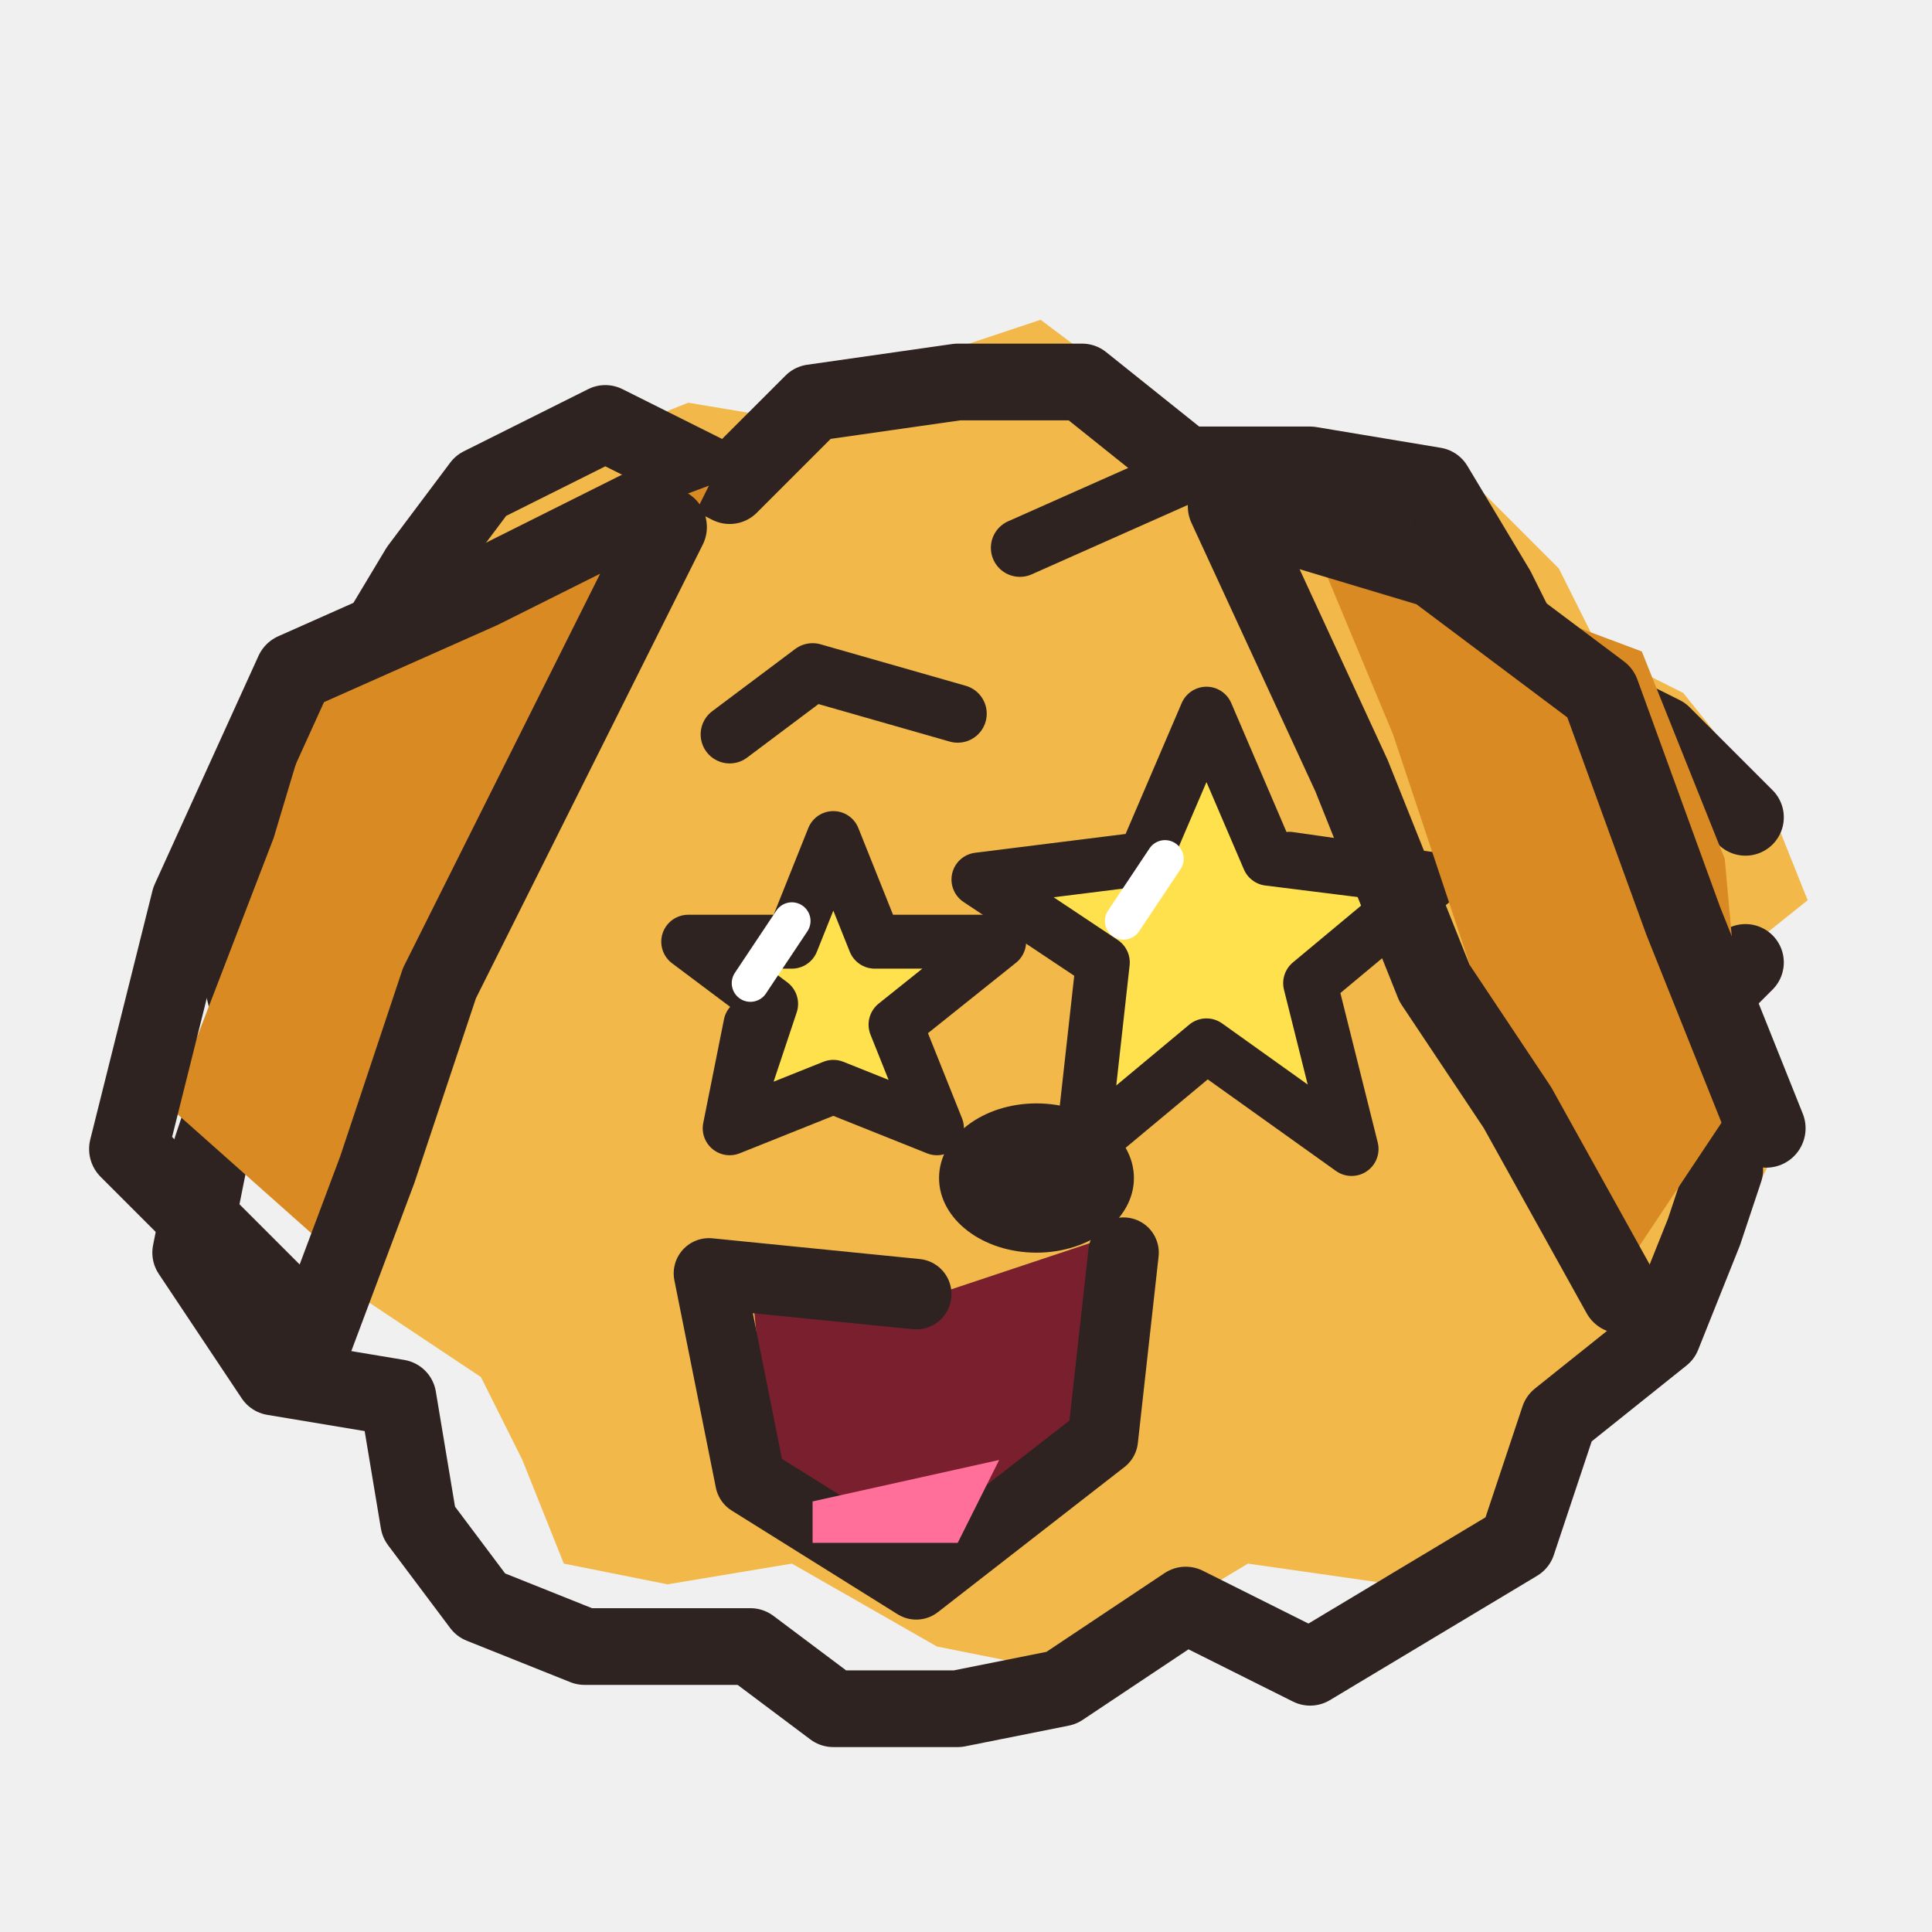
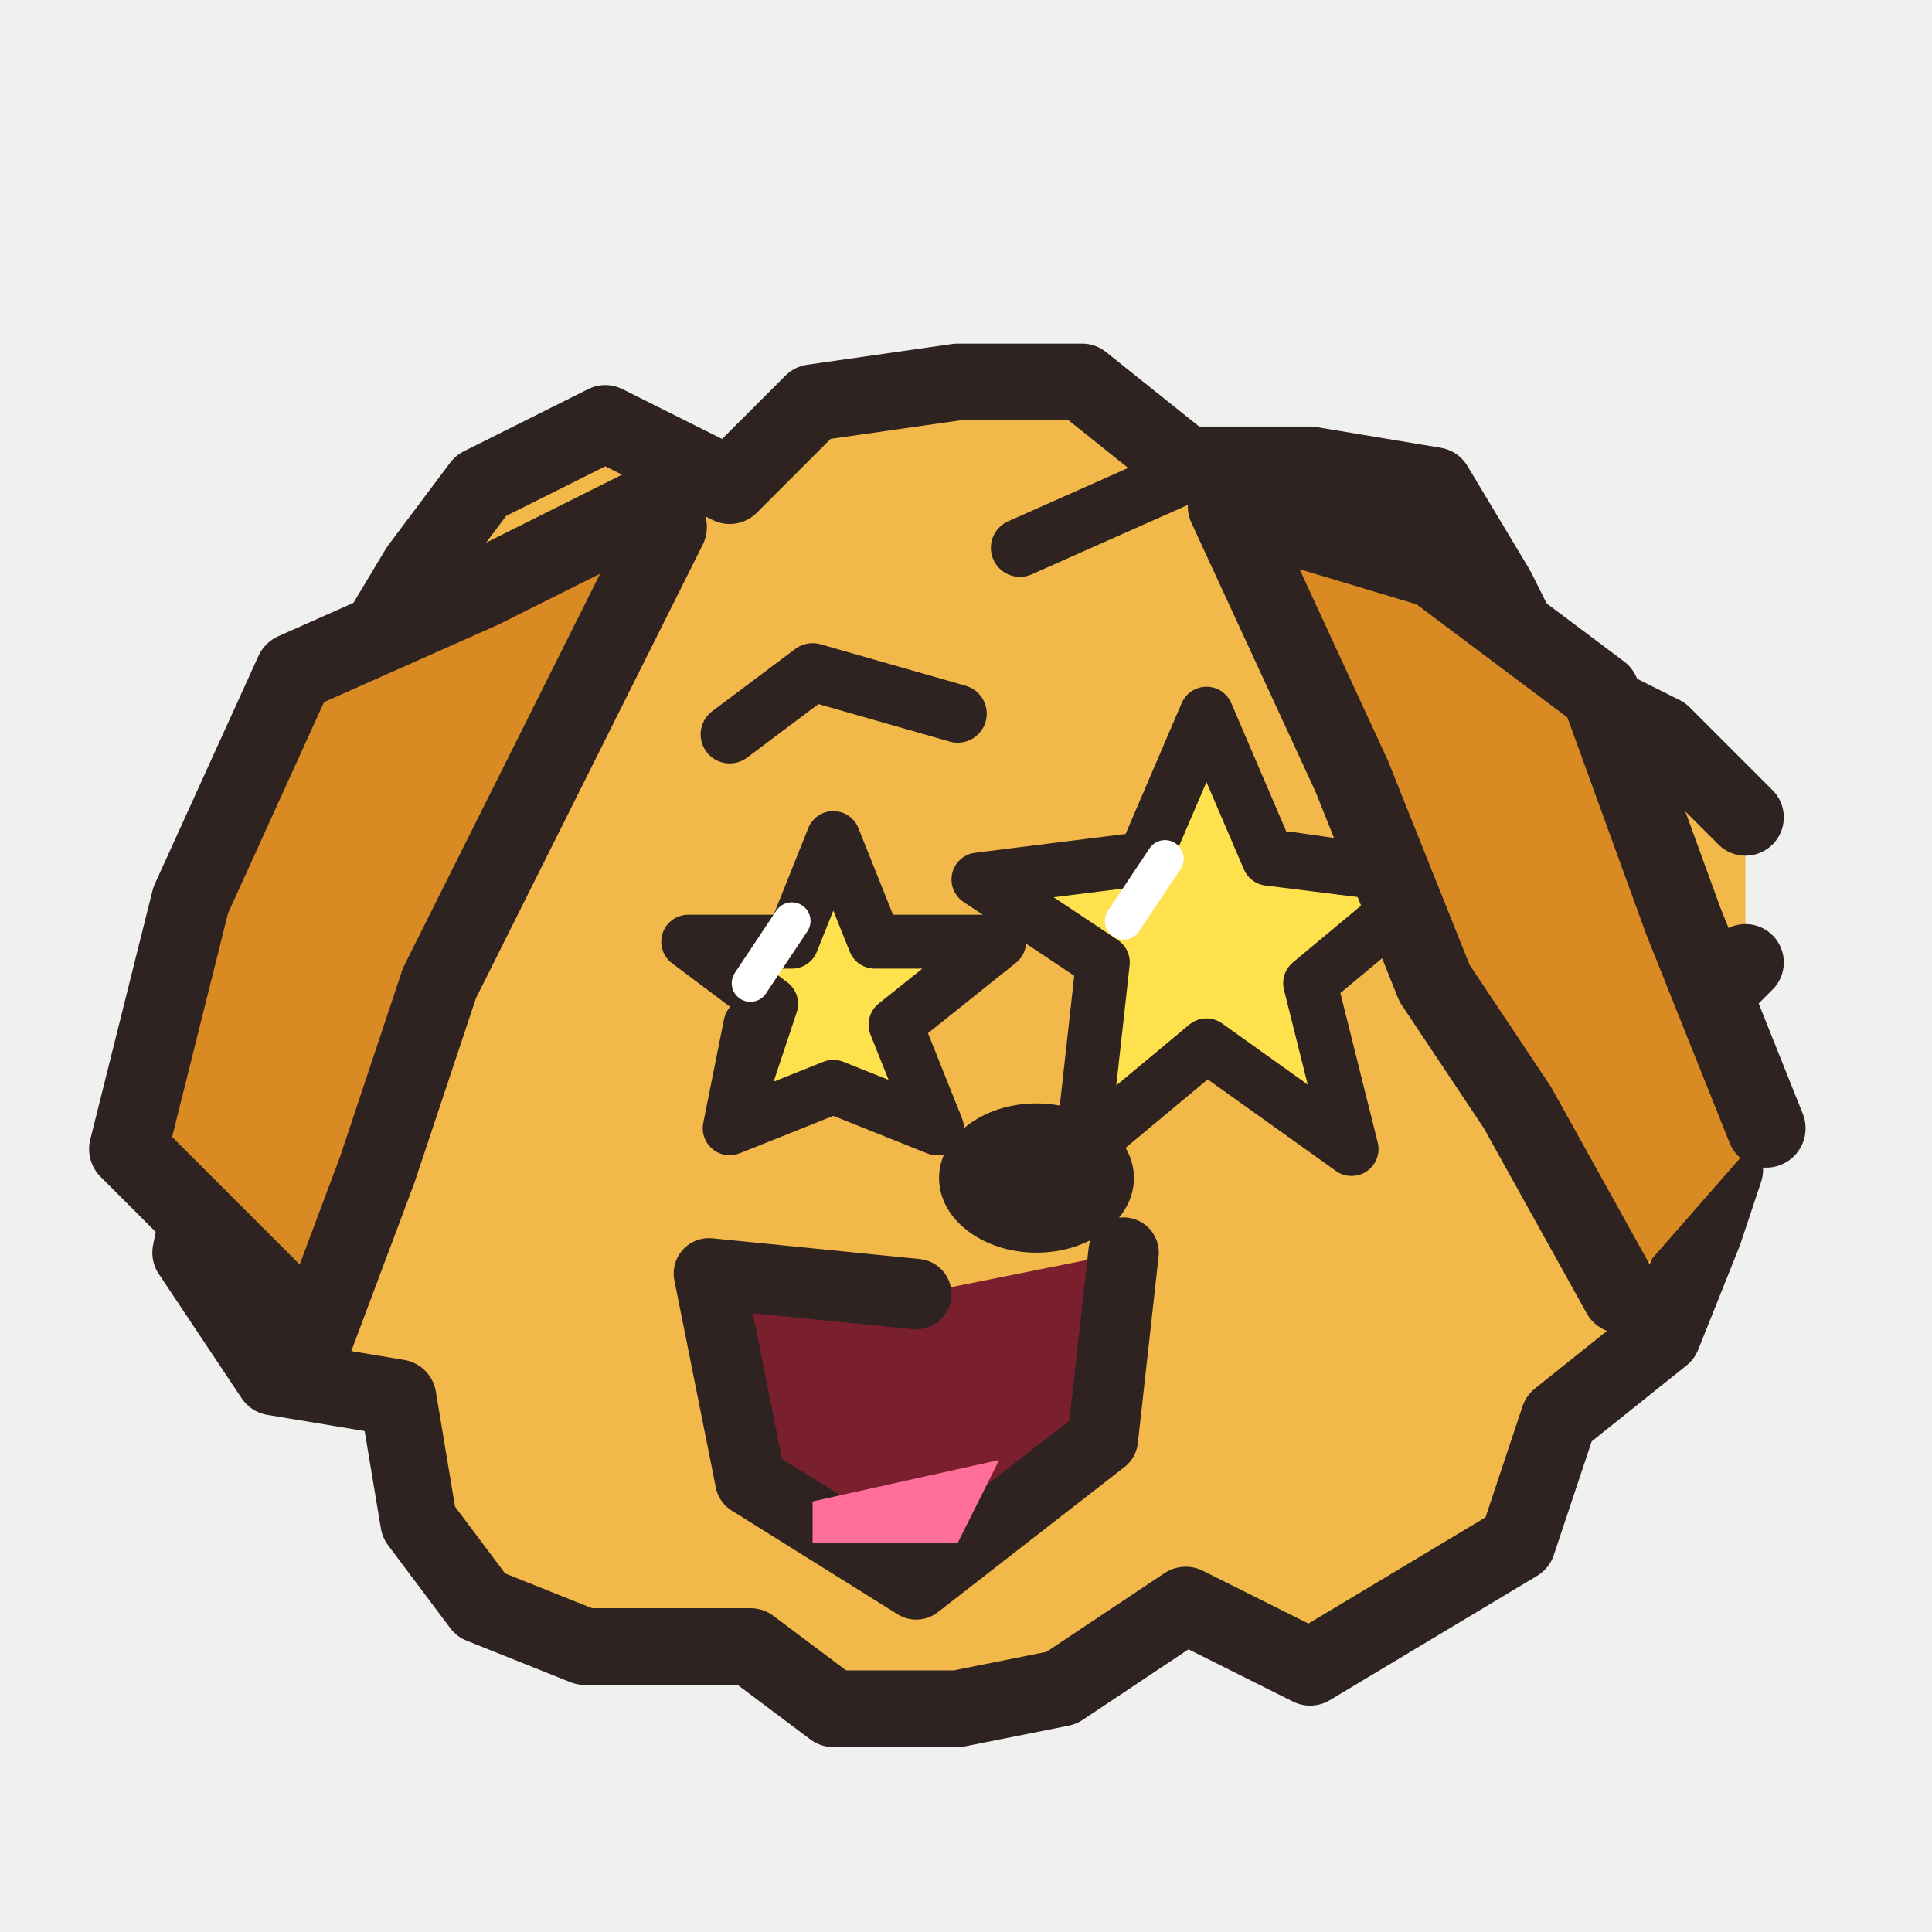
<svg xmlns="http://www.w3.org/2000/svg" width="100" height="100" class="pa-dog-head" viewBox="0 0 100 100" overflow="hidden" role="img" aria-label="Sunny the Golden Retriever">
  <g transform="translate(50 54) scale(1.073) translate(-160.4 -95.9)">
-     <path d="M196 93L200 100L198 104L196 108L190 111L189 117L185 120L181 122L174 121L169 124L164 126L159 125L152 121L146 122L141 121L139 116L137 112L131 108L128 103L129 99L132 95L129 89L129 85L133 80L136 77L137 70L142 67L147 65L153 66L158 63L164 61L168 64L173 67L180 67L184 68L189 73L191 77L195 79L199 84L201 89Z" fill="#F2B84A" />
+     <path d="M198 92L194 96L197 102L196 105L194 110L189 114L187 120L182 123L177 126L171 123L165 127L160 128L154 128L150 125L142 125L137 123L134 119L133 113L127 112L123 106L124 101L126 95L125 91L126 85L129 83L131 78L134 73L137 69L143 66L149 69L153 65L160 64L166 64L171 68L177 68L183 69L186 74L188 78L194 81L198 85Z" fill="#F2B84A" />
    <path d="M198 92L194 96L197 102L196 105L194 110L189 114L187 120L182 123L177 126L171 123L165 127L160 128L154 128L150 125L142 125L137 123L134 119L133 113L127 112L123 106L124 101L126 95L125 91L126 85L129 83L131 78L134 73L137 69L143 66L149 69L153 65L160 64L166 64L171 68L177 68L183 69L186 74L188 78L194 81L198 85" fill="none" stroke="#2E2320" stroke-width="3.7" stroke-linecap="round" stroke-linejoin="round" />
-     <path d="M154 86L156 90L162 91L158 95L159 100L154 97L149 100L150 95L146 91L152 91Z" fill="#FFE14D" />
+     <path d="M149 100L151 94L147 91L152 91L154 86L156 91L162 91L157 95L159 100L154 98Z" fill="#FFE14D" />
    <path d="M149 100L151 94L147 91L152 91L154 86L156 91L162 91L157 95L159 100L154 98L149 100L150 95" fill="none" stroke="#2E2320" stroke-width="2.6" stroke-linecap="round" stroke-linejoin="round" />
    <path d="M150 93L152 90" fill="none" stroke="#FFFFFF" stroke-width="1.8" stroke-linecap="round" stroke-linejoin="round" />
    <path d="M149 81L153 78L160 80" fill="none" stroke="#2E2320" stroke-width="2.8" stroke-linecap="round" stroke-linejoin="round" />
-     <path d="M172 80L175 87L183 88L177 93L179 101L172 97L166 100L167 93L161 88L169 87Z" fill="#FFE14D" />
+     <path d="M176 87L183 88L177 93L179 101L172 96L166 101L167 92L161 88L169 87L172 80Z" fill="#FFE14D" />
    <path d="M176 87L183 88L177 93L179 101L172 96L166 101L167 92L161 88L169 87L172 80L175 87L183 88" fill="none" stroke="#2E2320" stroke-width="2.6" stroke-linecap="round" stroke-linejoin="round" />
    <path d="M168 90L170 87" fill="none" stroke="#FFFFFF" stroke-width="1.8" stroke-linecap="round" stroke-linejoin="round" />
    <path d="M163 72L172 68L181 72" fill="none" stroke="#2E2320" stroke-width="2.8" stroke-linecap="round" stroke-linejoin="round" />
    <ellipse cx="163.8" cy="102.4" rx="4.7" ry="3.6" fill="#2E2320" />
-     <path d="M150 107L159 108L168 105L167 116L160 121L151 117Z" fill="#7A1F2E" />
+     <path d="M168 106L167 115L158 122L150 117L148 107L158 108Z" fill="#7A1F2E" />
    <path d="M168 106L167 115L158 122L150 117L148 107L158 108" fill="none" stroke="#2E2320" stroke-width="3.4" stroke-linecap="round" stroke-linejoin="round" />
    <path d="M153 118L162 116L160 120L153 120Z" fill="#FF6F9A" />
-     <path d="M148 69L140 72L130 76L127 86L122 99L131 107L134 98L138 91L143 79Z" fill="#D98A22" />
+     <path d="M145 70L137 74L128 78L123 89L120 101L129 110L132 102L135 93L141 81Z" fill="#D98A22" />
    <path d="M145 70L137 74L128 78L123 89L120 101L129 110L132 102L135 93L141 81L146 71" fill="none" stroke="#2E2320" stroke-width="3.8" stroke-linecap="round" stroke-linejoin="round" />
-     <path d="M176 69L185 74L193 77L197 87L198 98L192 107L189 100L185 93L181 81Z" fill="#D98A22" />
+     <path d="M192 108L187 99L183 93L179 83L173 70L183 73L191 79L195 90L199 100Z" fill="#D98A22" />
    <path d="M192 108L187 99L183 93L179 83L173 70L183 73L191 79L195 90L199 100" fill="none" stroke="#2E2320" stroke-width="3.8" stroke-linecap="round" stroke-linejoin="round" />
  </g>
</svg>
